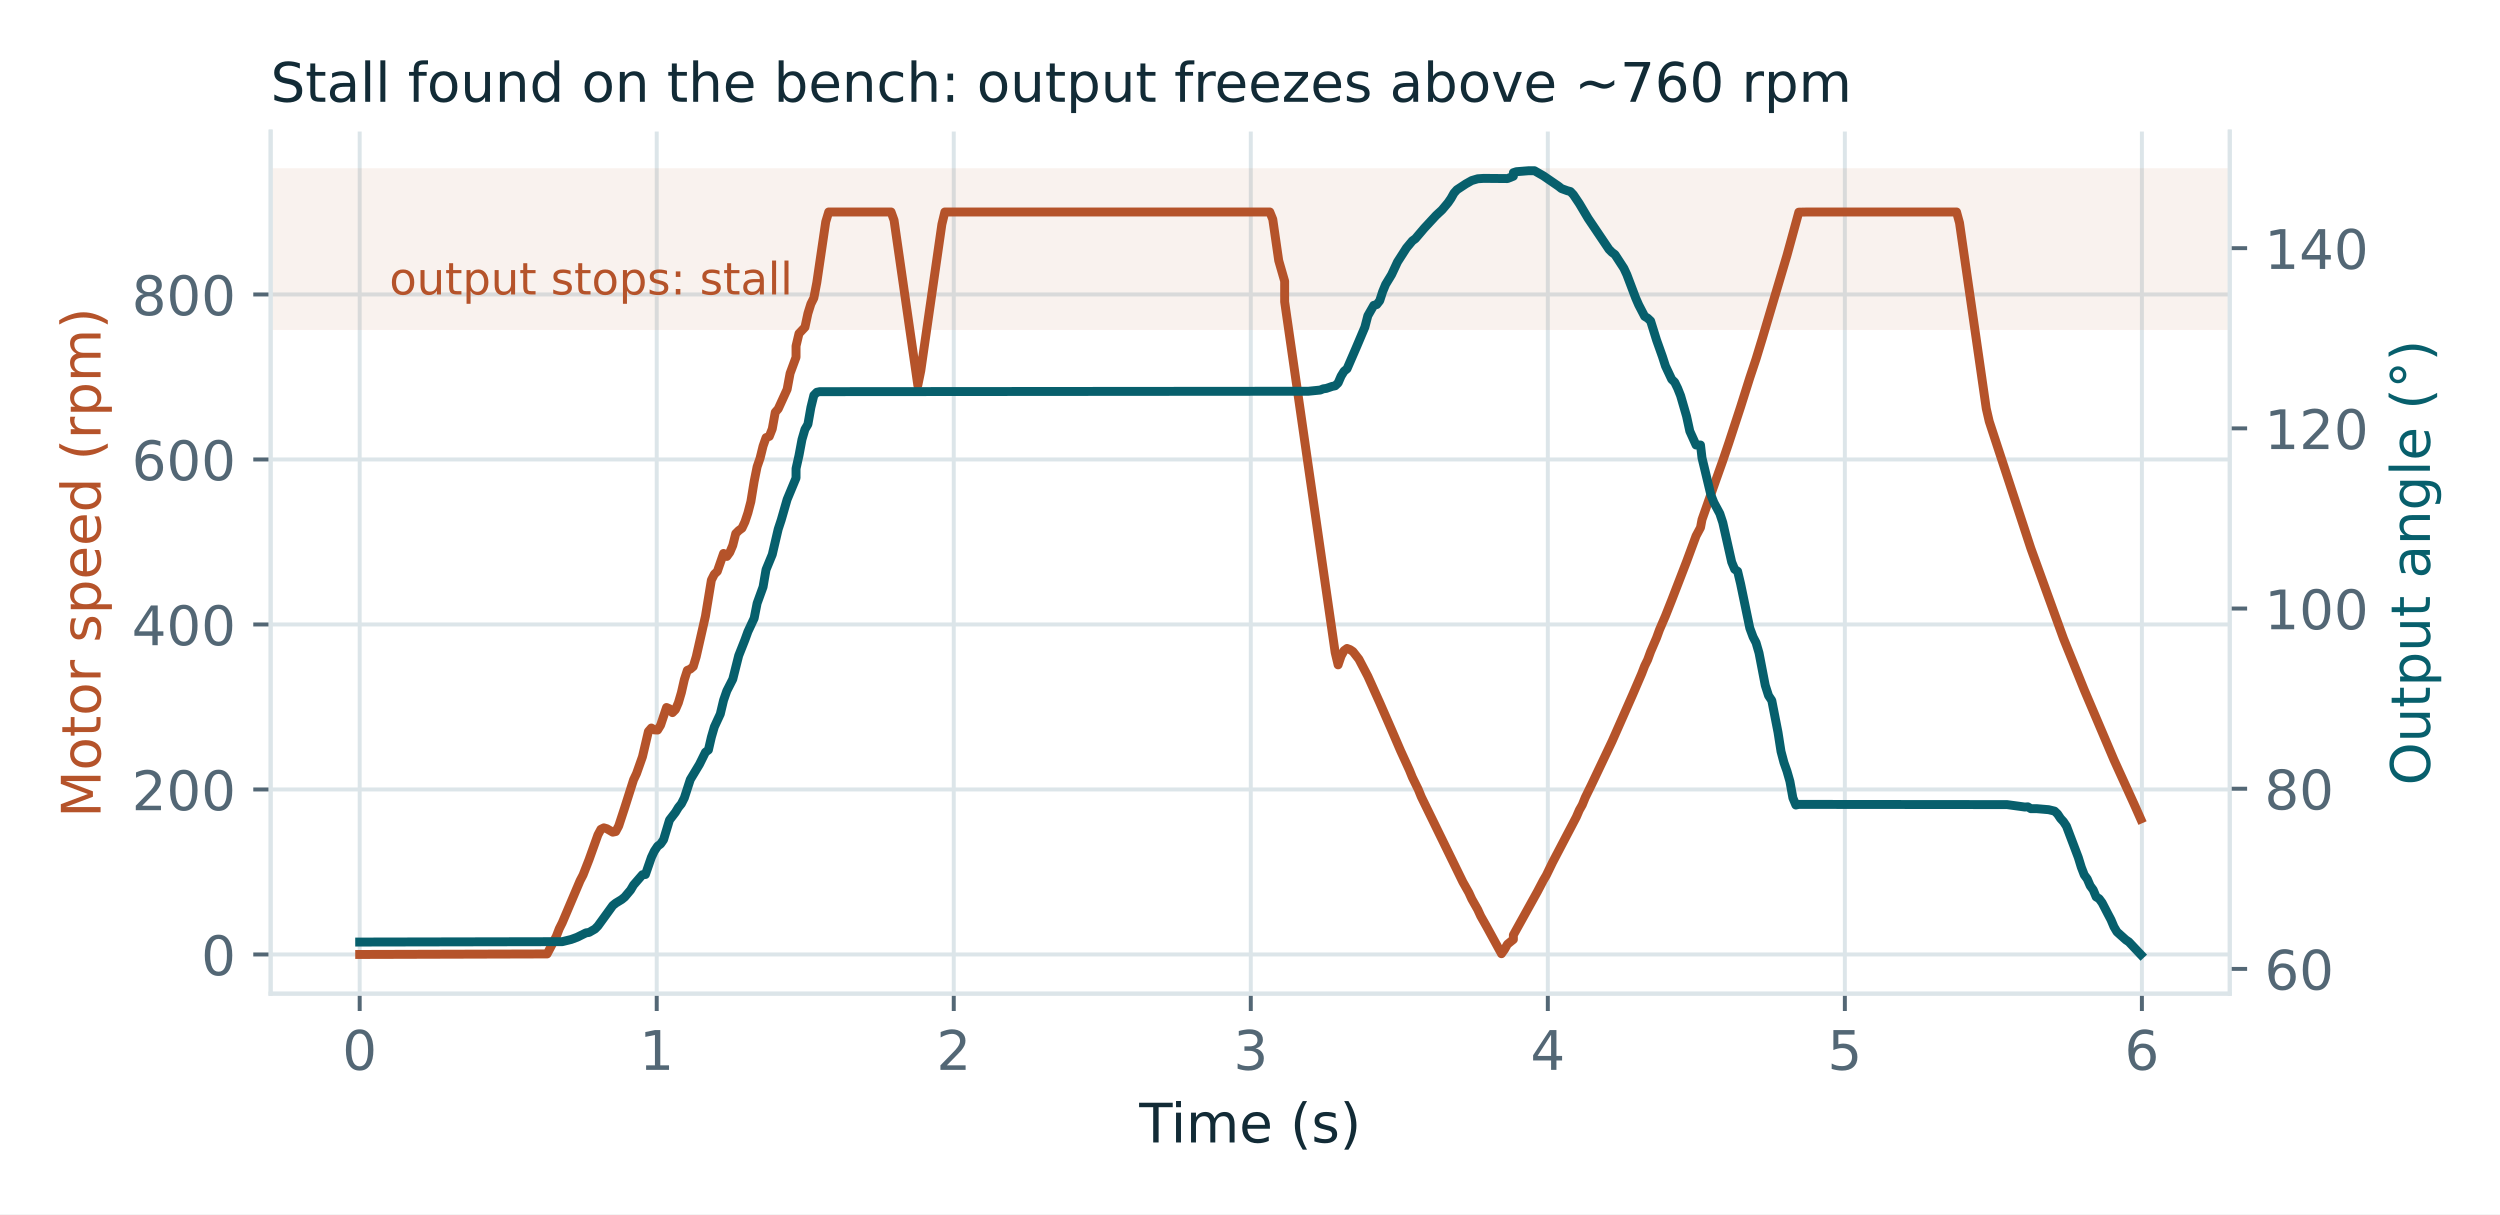
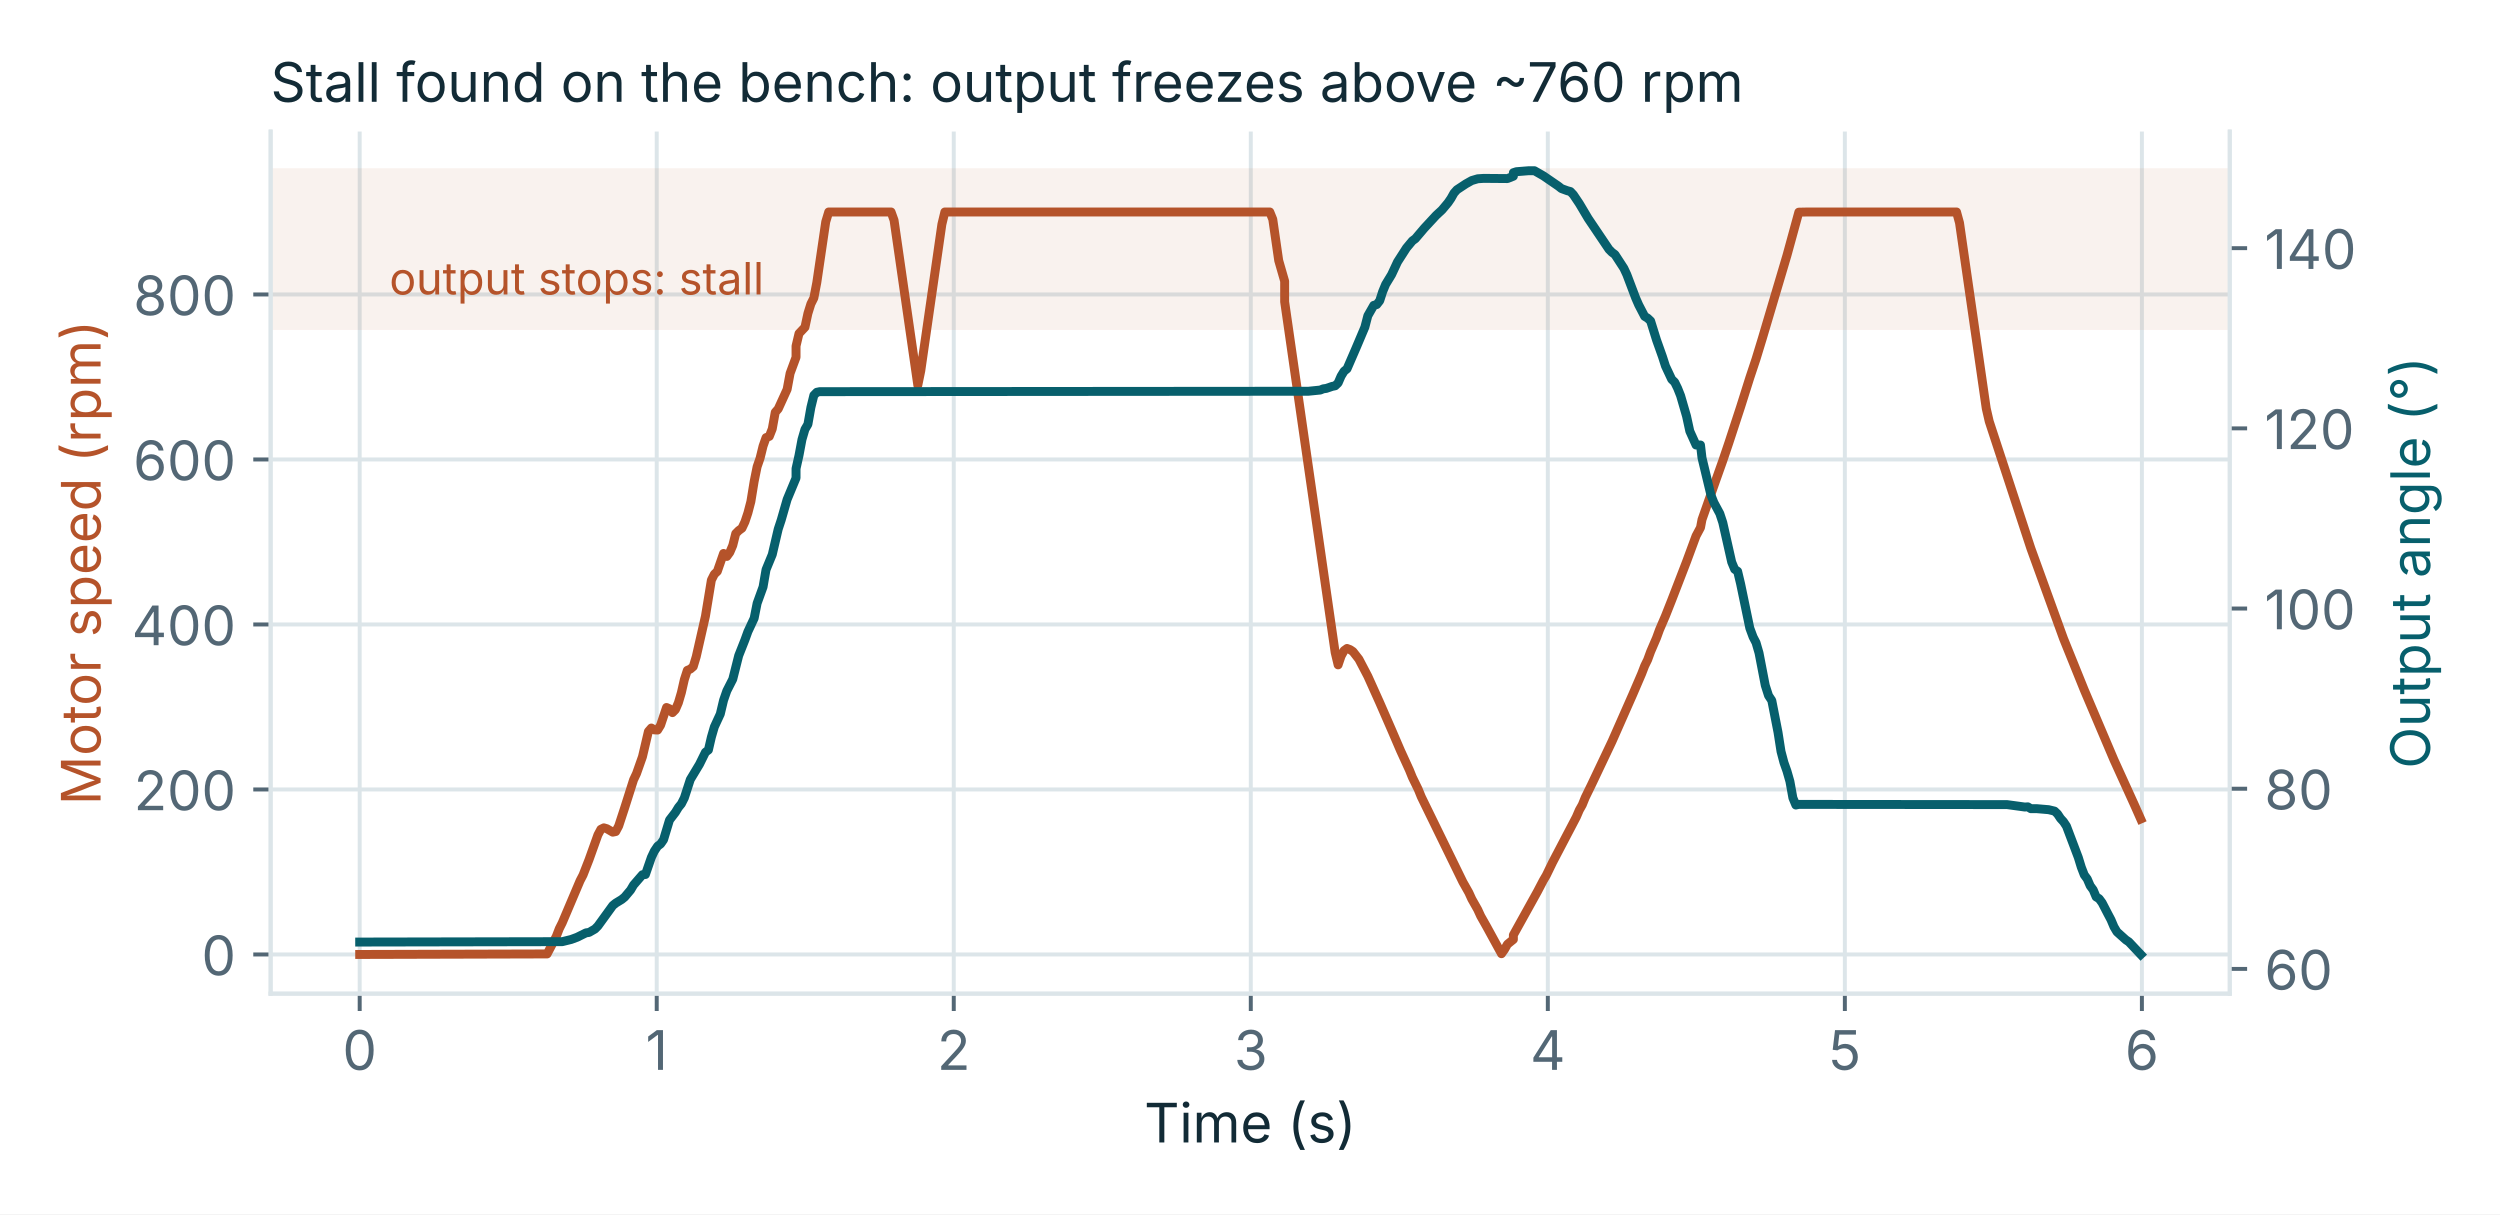
<svg xmlns="http://www.w3.org/2000/svg" xmlns:xlink="http://www.w3.org/1999/xlink" width="504pt" height="244.8pt" viewBox="0 0 504 244.8" version="1.1">
  <defs>
    <style type="text/css">*{stroke-linejoin: round; stroke-linecap: butt}</style>
  </defs>
  <g id="figure_1">
    <g id="patch_1">
      <path d="M 0 244.8  L 504 244.8  L 504 0  L 0 0  z " style="fill: #ffffff" />
    </g>
    <g id="axes_1">
      <g id="patch_2">
        <path d="M 54.56 200.32  L 449.519 200.32  L 449.519 26.52  L 54.56 26.52  z " style="fill: #ffffff" />
      </g>
      <g id="matplotlib.axis_1">
        <g id="xtick_1">
          <g id="line2d_1">
            <path d="M 72.513 200.32  L 72.513 26.52  " clip-path="url(#p0543048dfb)" style="fill: none; stroke: #dce5e9; stroke-width: 0.8; stroke-linecap: square" />
          </g>
          <g id="line2d_2">
            <defs>
              <path id="mf6cb904cad" d="M 0 0  L 0 3.5  " style="stroke: #536775; stroke-width: 0.8" />
            </defs>
            <g>
              <use xlink:href="#mf6cb904cad" x="72.513" y="200.32" style="fill: #536775; stroke: #536775; stroke-width: 0.8" />
            </g>
          </g>
          <g id="text_1">
-             <text style="font-size: 11px; font-family: 'DejaVu Sans'; text-anchor: middle; fill: #536775" x="72.513" y="215.678" transform="rotate(-0 72.51267 215.6783)">0</text>
+             <text style="font-size: 11px; font-family: Inter, -apple-system, 'Segoe UI', Arial, sans-serif; text-anchor: middle; fill: #536775" x="72.513" y="215.678" transform="rotate(-0 72.51267 215.6783)">0</text>
          </g>
        </g>
        <g id="xtick_2">
          <g id="line2d_3">
            <path d="M 132.395 200.32  L 132.395 26.52  " clip-path="url(#p0543048dfb)" style="fill: none; stroke: #dce5e9; stroke-width: 0.8; stroke-linecap: square" />
          </g>
          <g id="line2d_4">
            <g>
              <use xlink:href="#mf6cb904cad" x="132.395" y="200.32" style="fill: #536775; stroke: #536775; stroke-width: 0.8" />
            </g>
          </g>
          <g id="text_2">
-             <text style="font-size: 11px; font-family: 'DejaVu Sans'; text-anchor: middle; fill: #536775" x="132.395" y="215.678" transform="rotate(-0 132.3948 215.6783)">1</text>
+             <text style="font-size: 11px; font-family: Inter, -apple-system, 'Segoe UI', Arial, sans-serif; text-anchor: middle; fill: #536775" x="132.395" y="215.678" transform="rotate(-0 132.3948 215.6783)">1</text>
          </g>
        </g>
        <g id="xtick_3">
          <g id="line2d_5">
            <path d="M 192.277 200.32  L 192.277 26.52  " clip-path="url(#p0543048dfb)" style="fill: none; stroke: #dce5e9; stroke-width: 0.8; stroke-linecap: square" />
          </g>
          <g id="line2d_6">
            <g>
              <use xlink:href="#mf6cb904cad" x="192.277" y="200.32" style="fill: #536775; stroke: #536775; stroke-width: 0.8" />
            </g>
          </g>
          <g id="text_3">
-             <text style="font-size: 11px; font-family: 'DejaVu Sans'; text-anchor: middle; fill: #536775" x="192.277" y="215.678" transform="rotate(-0 192.277 215.6783)">2</text>
+             <text style="font-size: 11px; font-family: Inter, -apple-system, 'Segoe UI', Arial, sans-serif; text-anchor: middle; fill: #536775" x="192.277" y="215.678" transform="rotate(-0 192.277 215.6783)">2</text>
          </g>
        </g>
        <g id="xtick_4">
          <g id="line2d_7">
            <path d="M 252.159 200.32  L 252.159 26.52  " clip-path="url(#p0543048dfb)" style="fill: none; stroke: #dce5e9; stroke-width: 0.8; stroke-linecap: square" />
          </g>
          <g id="line2d_8">
            <g>
              <use xlink:href="#mf6cb904cad" x="252.159" y="200.32" style="fill: #536775; stroke: #536775; stroke-width: 0.8" />
            </g>
          </g>
          <g id="text_4">
-             <text style="font-size: 11px; font-family: 'DejaVu Sans'; text-anchor: middle; fill: #536775" x="252.159" y="215.678" transform="rotate(-0 252.1591 215.6783)">3</text>
+             <text style="font-size: 11px; font-family: Inter, -apple-system, 'Segoe UI', Arial, sans-serif; text-anchor: middle; fill: #536775" x="252.159" y="215.678" transform="rotate(-0 252.1591 215.6783)">3</text>
          </g>
        </g>
        <g id="xtick_5">
          <g id="line2d_9">
            <path d="M 312.041 200.32  L 312.041 26.52  " clip-path="url(#p0543048dfb)" style="fill: none; stroke: #dce5e9; stroke-width: 0.8; stroke-linecap: square" />
          </g>
          <g id="line2d_10">
            <g>
              <use xlink:href="#mf6cb904cad" x="312.041" y="200.32" style="fill: #536775; stroke: #536775; stroke-width: 0.8" />
            </g>
          </g>
          <g id="text_5">
-             <text style="font-size: 11px; font-family: 'DejaVu Sans'; text-anchor: middle; fill: #536775" x="312.041" y="215.678" transform="rotate(-0 312.0413 215.6783)">4</text>
+             <text style="font-size: 11px; font-family: Inter, -apple-system, 'Segoe UI', Arial, sans-serif; text-anchor: middle; fill: #536775" x="312.041" y="215.678" transform="rotate(-0 312.0413 215.6783)">4</text>
          </g>
        </g>
        <g id="xtick_6">
          <g id="line2d_11">
            <path d="M 371.923 200.32  L 371.923 26.52  " clip-path="url(#p0543048dfb)" style="fill: none; stroke: #dce5e9; stroke-width: 0.8; stroke-linecap: square" />
          </g>
          <g id="line2d_12">
            <g>
              <use xlink:href="#mf6cb904cad" x="371.923" y="200.32" style="fill: #536775; stroke: #536775; stroke-width: 0.8" />
            </g>
          </g>
          <g id="text_6">
-             <text style="font-size: 11px; font-family: 'DejaVu Sans'; text-anchor: middle; fill: #536775" x="371.923" y="215.678" transform="rotate(-0 371.9234 215.6783)">5</text>
+             <text style="font-size: 11px; font-family: Inter, -apple-system, 'Segoe UI', Arial, sans-serif; text-anchor: middle; fill: #536775" x="371.923" y="215.678" transform="rotate(-0 371.9234 215.6783)">5</text>
          </g>
        </g>
        <g id="xtick_7">
          <g id="line2d_13">
            <path d="M 431.806 200.32  L 431.806 26.52  " clip-path="url(#p0543048dfb)" style="fill: none; stroke: #dce5e9; stroke-width: 0.8; stroke-linecap: square" />
          </g>
          <g id="line2d_14">
            <g>
              <use xlink:href="#mf6cb904cad" x="431.806" y="200.32" style="fill: #536775; stroke: #536775; stroke-width: 0.8" />
            </g>
          </g>
          <g id="text_7">
-             <text style="font-size: 11px; font-family: 'DejaVu Sans'; text-anchor: middle; fill: #536775" x="431.806" y="215.678" transform="rotate(-0 431.8056 215.6783)">6</text>
+             <text style="font-size: 11px; font-family: Inter, -apple-system, 'Segoe UI', Arial, sans-serif; text-anchor: middle; fill: #536775" x="431.806" y="215.678" transform="rotate(-0 431.8056 215.6783)">6</text>
          </g>
        </g>
        <g id="text_8">
-           <text style="font-size: 11px; font-family: 'DejaVu Sans'; text-anchor: middle; fill: #122b36" x="252.039" y="230.324" transform="rotate(-0 252.0394 230.3242)">Time (s)</text>
+           <text style="font-size: 11px; font-family: Inter, -apple-system, 'Segoe UI', Arial, sans-serif; text-anchor: middle; fill: #122b36" x="252.039" y="230.324" transform="rotate(-0 252.0394 230.3242)">Time (s)</text>
        </g>
      </g>
      <g id="matplotlib.axis_2">
        <g id="ytick_1">
          <g id="line2d_15">
            <path d="M 54.56 192.42  L 449.519 192.42  " clip-path="url(#p0543048dfb)" style="fill: none; stroke: #dce5e9; stroke-width: 0.8; stroke-linecap: square" />
          </g>
          <g id="line2d_16">
            <defs>
              <path id="m2bf76c6641" d="M 0 0  L -3.5 0  " style="stroke: #536775; stroke-width: 0.8" />
            </defs>
            <g>
              <use xlink:href="#m2bf76c6641" x="54.56" y="192.42" style="fill: #536775; stroke: #536775; stroke-width: 0.8" />
            </g>
          </g>
          <g id="text_9">
-             <text style="font-size: 11px; font-family: 'DejaVu Sans'; text-anchor: end; fill: #536775" x="47.56" y="196.599" transform="rotate(-0 47.56 196.5991)">0</text>
+             <text style="font-size: 11px; font-family: Inter, -apple-system, 'Segoe UI', Arial, sans-serif; text-anchor: end; fill: #536775" x="47.56" y="196.599" transform="rotate(-0 47.56 196.5991)">0</text>
          </g>
        </g>
        <g id="ytick_2">
          <g id="line2d_17">
            <path d="M 54.56 159.157  L 449.519 159.157  " clip-path="url(#p0543048dfb)" style="fill: none; stroke: #dce5e9; stroke-width: 0.8; stroke-linecap: square" />
          </g>
          <g id="line2d_18">
            <g>
              <use xlink:href="#m2bf76c6641" x="54.56" y="159.157" style="fill: #536775; stroke: #536775; stroke-width: 0.8" />
            </g>
          </g>
          <g id="text_10">
-             <text style="font-size: 11px; font-family: 'DejaVu Sans'; text-anchor: end; fill: #536775" x="47.56" y="163.336" transform="rotate(-0 47.56 163.336)">200</text>
+             <text style="font-size: 11px; font-family: Inter, -apple-system, 'Segoe UI', Arial, sans-serif; text-anchor: end; fill: #536775" x="47.56" y="163.336" transform="rotate(-0 47.56 163.336)">200</text>
          </g>
        </g>
        <g id="ytick_3">
          <g id="line2d_19">
            <path d="M 54.56 125.894  L 449.519 125.894  " clip-path="url(#p0543048dfb)" style="fill: none; stroke: #dce5e9; stroke-width: 0.8; stroke-linecap: square" />
          </g>
          <g id="line2d_20">
            <g>
              <use xlink:href="#m2bf76c6641" x="54.56" y="125.894" style="fill: #536775; stroke: #536775; stroke-width: 0.8" />
            </g>
          </g>
          <g id="text_11">
-             <text style="font-size: 11px; font-family: 'DejaVu Sans'; text-anchor: end; fill: #536775" x="47.56" y="130.073" transform="rotate(-0 47.56 130.0728)">400</text>
+             <text style="font-size: 11px; font-family: Inter, -apple-system, 'Segoe UI', Arial, sans-serif; text-anchor: end; fill: #536775" x="47.56" y="130.073" transform="rotate(-0 47.56 130.0728)">400</text>
          </g>
        </g>
        <g id="ytick_4">
          <g id="line2d_21">
            <path d="M 54.56 92.631  L 449.519 92.631  " clip-path="url(#p0543048dfb)" style="fill: none; stroke: #dce5e9; stroke-width: 0.8; stroke-linecap: square" />
          </g>
          <g id="line2d_22">
            <g>
              <use xlink:href="#m2bf76c6641" x="54.56" y="92.631" style="fill: #536775; stroke: #536775; stroke-width: 0.8" />
            </g>
          </g>
          <g id="text_12">
-             <text style="font-size: 11px; font-family: 'DejaVu Sans'; text-anchor: end; fill: #536775" x="47.56" y="96.81" transform="rotate(-0 47.56 96.80967)">600</text>
+             <text style="font-size: 11px; font-family: Inter, -apple-system, 'Segoe UI', Arial, sans-serif; text-anchor: end; fill: #536775" x="47.56" y="96.81" transform="rotate(-0 47.56 96.80967)">600</text>
          </g>
        </g>
        <g id="ytick_5">
          <g id="line2d_23">
            <path d="M 54.56 59.367  L 449.519 59.367  " clip-path="url(#p0543048dfb)" style="fill: none; stroke: #dce5e9; stroke-width: 0.8; stroke-linecap: square" />
          </g>
          <g id="line2d_24">
            <g>
              <use xlink:href="#m2bf76c6641" x="54.56" y="59.367" style="fill: #536775; stroke: #536775; stroke-width: 0.8" />
            </g>
          </g>
          <g id="text_13">
-             <text style="font-size: 11px; font-family: 'DejaVu Sans'; text-anchor: end; fill: #536775" x="47.56" y="63.547" transform="rotate(-0 47.56 63.54651)">800</text>
+             <text style="font-size: 11px; font-family: Inter, -apple-system, 'Segoe UI', Arial, sans-serif; text-anchor: end; fill: #536775" x="47.56" y="63.547" transform="rotate(-0 47.56 63.54651)">800</text>
          </g>
        </g>
        <g id="text_14">
-           <text style="font-size: 11px; font-family: 'DejaVu Sans'; text-anchor: middle; fill: #b5532a" x="20.276" y="113.42" transform="rotate(-90 20.27609 113.42)">Motor speed (rpm)</text>
+           <text style="font-size: 11px; font-family: Inter, -apple-system, 'Segoe UI', Arial, sans-serif; text-anchor: middle; fill: #b5532a" x="20.276" y="113.42" transform="rotate(-90 20.27609 113.42)">Motor speed (rpm)</text>
        </g>
      </g>
      <g id="patch_3">
        <path d="M 54.56 66.02  L 449.519 66.02  L 449.519 34.42  L 54.56 34.42  z " clip-path="url(#p0543048dfb)" style="fill: #b5532a; opacity: 0.08; stroke: #b5532a; stroke-linejoin: miter" />
      </g>
      <g id="line2d_25">
        <path d="M 72.513 192.42  L 110.298 192.312  L 112.155 188.769  L 112.753 187.216  L 113.352 186.019  L 116.945 177.545  L 117.544 176.394  L 118.742 173.329  L 120.538 168.313  L 121.137 167.19  L 121.736 166.894  L 122.335 167.068  L 123.532 167.764  L 124.131 167.641  L 124.73 166.511  L 125.928 162.861  L 127.724 157.214  L 128.323 155.947  L 129.52 152.552  L 130.718 147.462  L 131.317 146.771  L 131.916 147.141  L 132.574 147.174  L 133.173 146.198  L 134.371 142.63  L 134.97 142.894  L 135.569 143.663  L 136.167 143.062  L 136.766 141.66  L 137.365 139.628  L 137.964 137.004  L 138.563 135.146  L 139.162 134.891  L 139.76 134.381  L 140.359 132.39  L 142.216 124.226  L 143.413 116.946  L 144.012 115.757  L 144.611 115.19  L 145.868 111.576  L 146.527 112.179  L 147.126 111.359  L 147.725 109.952  L 148.323 107.571  L 148.922 106.969  L 149.581 106.481  L 150.18 105.202  L 150.779 103.401  L 151.377 101.106  L 152.036 97.056  L 152.635 94.094  L 153.234 92.359  L 153.833 89.928  L 154.431 88.23  L 155.09 87.975  L 155.689 86.452  L 156.288 83.116  L 156.887 82.435  L 158.683 78.494  L 159.282 75.27  L 160.48 72.024  L 160.48 69.765  L 161.078 67.242  L 162.276 65.972  L 162.875 63.188  L 163.474 61.268  L 164.072 60.076  L 164.671 56.939  L 166.468 44.718  L 167.067 42.736  L 179.642 42.736  L 180.241 44.399  L 185.031 77.662  L 185.63 74.74  L 189.882 45.219  L 190.481 42.736  L 255.992 42.736  L 256.59 44.213  L 257.788 52.528  L 258.986 56.686  L 258.986 60.843  L 269.166 131.528  L 269.764 134.035  L 270.363 132.269  L 270.962 131.166  L 271.561 130.73  L 272.16 130.958  L 272.759 131.354  L 273.956 132.892  L 275.753 136.322  L 278.148 141.644  L 280.543 147.132  L 282.34 151.312  L 284.136 155.24  L 284.735 156.717  L 285.933 159.17  L 286.532 160.645  L 287.729 163.099  L 294.915 177.817  L 296.113 179.938  L 296.711 181.249  L 297.909 183.369  L 298.508 184.678  L 299.706 186.799  L 302.7 192.267  L 303.299 191.429  L 303.897 190.369  L 305.095 189.393  L 305.095 188.498  L 309.945 179.755  L 311.143 177.468  L 311.742 176.449  L 312.999 173.854  L 314.197 171.567  L 317.79 164.707  L 318.389 163.315  L 318.988 162.254  L 319.586 160.778  L 320.784 158.325  L 324.976 149.489  L 329.168 139.989  L 330.964 135.809  L 331.563 134.251  L 332.162 133.024  L 332.761 131.382  L 333.958 128.596  L 334.557 126.953  L 335.755 124.167  L 337.012 120.987  L 340.006 113.232  L 341.922 108.043  L 342.821 106.358  L 343.12 104.758  L 346.114 96.253  L 347.312 92.883  L 348.51 89.347  L 350.905 82.028  L 352.761 76.15  L 354.019 72.368  L 355.276 68.252  L 360.246 51.506  L 362.642 42.772  L 364.438 42.736  L 394.439 42.736  L 395.038 44.931  L 400.427 82.352  L 401.026 84.952  L 409.41 110.526  L 415.997 128.719  L 420.188 139.096  L 426.177 153.194  L 430.368 162.405  L 431.566 165.109  L 431.566 165.109  " clip-path="url(#p0543048dfb)" style="fill: none; stroke: #b5532a; stroke-width: 1.8; stroke-linecap: square" />
      </g>
      <g id="patch_4">
        <path d="M 54.56 200.32  L 54.56 26.52  " style="fill: none; stroke: #dce5e9; stroke-width: 0.8; stroke-linejoin: miter; stroke-linecap: square" />
      </g>
      <g id="patch_5">
        <path d="M 449.519 200.32  L 449.519 26.52  " style="fill: none; stroke: #dce5e9; stroke-width: 0.8; stroke-linejoin: miter; stroke-linecap: square" />
      </g>
      <g id="patch_6">
        <path d="M 54.56 200.32  L 449.519 200.32  " style="fill: none; stroke: #dce5e9; stroke-width: 0.8; stroke-linejoin: miter; stroke-linecap: square" />
      </g>
      <g id="text_15">
-         <text style="font-size: 9px; font-family: 'DejaVu Sans'; text-anchor: start; fill: #b5532a" x="78.501" y="59.367" transform="rotate(-0 78.50089 59.36737)">output stops: stall</text>
+         <text style="font-size: 9px; font-family: Inter, -apple-system, 'Segoe UI', Arial, sans-serif; text-anchor: start; fill: #b5532a" x="78.501" y="59.367" transform="rotate(-0 78.50089 59.36737)">output stops: stall</text>
      </g>
      <g id="text_16">
-         <text style="font-size: 11px; font-family: 'DejaVu Sans'; text-anchor: start; fill: #122b36" x="54.56" y="20.52" transform="rotate(-0 54.56 20.52)">Stall found on the bench: output freezes above ~760 rpm</text>
+         <text style="font-size: 11px; font-family: Inter, -apple-system, 'Segoe UI', Arial, sans-serif; text-anchor: start; fill: #122b36" x="54.56" y="20.52" transform="rotate(-0 54.56 20.52)">Stall found on the bench: output freezes above ~760 rpm</text>
      </g>
    </g>
    <g id="axes_2">
      <g id="matplotlib.axis_3">
        <g id="ytick_6">
          <g id="line2d_26">
            <defs>
              <path id="m7ef8917579" d="M 0 0  L 3.5 0  " style="stroke: #536775; stroke-width: 0.8" />
            </defs>
            <g>
              <use xlink:href="#m7ef8917579" x="449.519" y="195.332" style="fill: #536775; stroke: #536775; stroke-width: 0.8" />
            </g>
          </g>
          <g id="text_17">
-             <text style="font-size: 11px; font-family: 'DejaVu Sans'; text-anchor: start; fill: #536775" x="456.519" y="199.511" transform="rotate(-0 456.5188 199.5111)">60</text>
+             <text style="font-size: 11px; font-family: Inter, -apple-system, 'Segoe UI', Arial, sans-serif; text-anchor: start; fill: #536775" x="456.519" y="199.511" transform="rotate(-0 456.5188 199.5111)">60</text>
          </g>
        </g>
        <g id="ytick_7">
          <g id="line2d_27">
            <g>
              <use xlink:href="#m7ef8917579" x="449.519" y="159.007" style="fill: #536775; stroke: #536775; stroke-width: 0.8" />
            </g>
          </g>
          <g id="text_18">
-             <text style="font-size: 11px; font-family: 'DejaVu Sans'; text-anchor: start; fill: #536775" x="456.519" y="163.186" transform="rotate(-0 456.5188 163.1863)">80</text>
+             <text style="font-size: 11px; font-family: Inter, -apple-system, 'Segoe UI', Arial, sans-serif; text-anchor: start; fill: #536775" x="456.519" y="163.186" transform="rotate(-0 456.5188 163.1863)">80</text>
          </g>
        </g>
        <g id="ytick_8">
          <g id="line2d_28">
            <g>
              <use xlink:href="#m7ef8917579" x="449.519" y="122.682" style="fill: #536775; stroke: #536775; stroke-width: 0.8" />
            </g>
          </g>
          <g id="text_19">
-             <text style="font-size: 11px; font-family: 'DejaVu Sans'; text-anchor: start; fill: #536775" x="456.519" y="126.861" transform="rotate(-0 456.5188 126.8614)">100</text>
+             <text style="font-size: 11px; font-family: Inter, -apple-system, 'Segoe UI', Arial, sans-serif; text-anchor: start; fill: #536775" x="456.519" y="126.861" transform="rotate(-0 456.5188 126.8614)">100</text>
          </g>
        </g>
        <g id="ytick_9">
          <g id="line2d_29">
            <g>
              <use xlink:href="#m7ef8917579" x="449.519" y="86.357" style="fill: #536775; stroke: #536775; stroke-width: 0.8" />
            </g>
          </g>
          <g id="text_20">
-             <text style="font-size: 11px; font-family: 'DejaVu Sans'; text-anchor: start; fill: #536775" x="456.519" y="90.537" transform="rotate(-0 456.5188 90.53659)">120</text>
+             <text style="font-size: 11px; font-family: Inter, -apple-system, 'Segoe UI', Arial, sans-serif; text-anchor: start; fill: #536775" x="456.519" y="90.537" transform="rotate(-0 456.5188 90.53659)">120</text>
          </g>
        </g>
        <g id="ytick_10">
          <g id="line2d_30">
            <g>
              <use xlink:href="#m7ef8917579" x="449.519" y="50.033" style="fill: #536775; stroke: #536775; stroke-width: 0.8" />
            </g>
          </g>
          <g id="text_21">
-             <text style="font-size: 11px; font-family: 'DejaVu Sans'; text-anchor: start; fill: #536775" x="456.519" y="54.212" transform="rotate(-0 456.5188 54.21174)">140</text>
+             <text style="font-size: 11px; font-family: Inter, -apple-system, 'Segoe UI', Arial, sans-serif; text-anchor: start; fill: #536775" x="456.519" y="54.212" transform="rotate(-0 456.5188 54.21174)">140</text>
          </g>
        </g>
        <g id="text_22">
-           <text style="font-size: 11px; font-family: 'DejaVu Sans'; text-anchor: middle; fill: #075f6c" x="489.873" y="113.42" transform="rotate(-90 489.8733 113.42)">Output angle (°)</text>
+           <text style="font-size: 11px; font-family: Inter, -apple-system, 'Segoe UI', Arial, sans-serif; text-anchor: middle; fill: #075f6c" x="489.873" y="113.42" transform="rotate(-90 489.8733 113.42)">Output angle (°)</text>
        </g>
      </g>
      <g id="line2d_31">
        <path d="M 72.513 189.919  L 113.352 189.839  L 115.149 189.395  L 116.346 188.95  L 118.143 188.062  L 118.742 187.981  L 119.939 187.294  L 120.538 186.687  L 123.532 182.556  L 124.131 182.07  L 125.329 181.339  L 125.928 180.853  L 127.125 179.431  L 127.724 178.416  L 129.52 176.341  L 130.119 176.3  L 131.317 172.838  L 131.916 171.574  L 132.574 170.594  L 133.173 170.145  L 133.772 169.287  L 134.97 165.321  L 136.167 163.765  L 136.766 162.781  L 137.365 162.044  L 137.964 160.855  L 139.162 157.16  L 141.018 154.077  L 142.216 151.65  L 142.814 151.197  L 143.413 148.602  L 144.012 146.542  L 145.21 143.943  L 145.868 141.178  L 146.527 139.279  L 147.725 136.924  L 148.922 132.171  L 150.18 128.988  L 150.779 127.334  L 152.036 124.645  L 152.635 121.627  L 153.833 118.319  L 154.431 114.846  L 155.689 111.789  L 156.887 106.669  L 157.485 104.854  L 158.683 100.691  L 160.48 96.369  L 160.48 94.478  L 161.078 91.808  L 161.677 88.608  L 162.276 86.56  L 162.875 85.537  L 163.474 82.142  L 164.072 79.693  L 164.671 79.081  L 165.27 78.958  L 263.776 78.877  L 266.172 78.632  L 266.77 78.388  L 267.369 78.306  L 268.567 77.898  L 269.166 77.776  L 269.764 77.206  L 270.363 75.821  L 270.962 74.844  L 271.561 74.356  L 273.357 70.213  L 275.154 65.96  L 275.753 63.657  L 276.95 61.559  L 277.549 61.398  L 278.148 60.632  L 278.747 58.779  L 279.346 57.332  L 280.543 55.363  L 281.741 52.797  L 283.537 49.996  L 284.735 48.558  L 285.334 48.119  L 287.13 46.005  L 289.526 43.417  L 290.723 42.304  L 291.921 40.874  L 292.52 40.001  L 293.119 38.93  L 293.717 38.257  L 295.514 37.069  L 296.711 36.396  L 297.909 36.04  L 299.107 35.961  L 303.897 36.001  L 305.095 35.526  L 305.095 34.815  L 305.694 34.618  L 308.149 34.42  L 309.347 34.42  L 311.143 35.447  L 314.197 37.544  L 314.796 38.019  L 315.994 38.455  L 316.592 38.614  L 317.191 39.248  L 318.389 41.033  L 320.185 44.054  L 324.377 50.276  L 324.976 50.876  L 325.575 51.316  L 327.371 54.08  L 327.97 55.363  L 329.766 60.108  L 330.365 61.478  L 331.563 63.778  L 332.162 64.142  L 332.761 64.707  L 333.958 68.551  L 335.156 71.918  L 335.755 73.787  L 337.012 76.473  L 337.611 77.043  L 338.21 78.265  L 338.809 79.774  L 340.006 83.9  L 340.665 86.928  L 341.922 89.715  L 342.821 89.715  L 343.12 92.301  L 344.917 99.785  L 345.515 101.309  L 346.713 103.535  L 347.312 105.349  L 349.108 113.317  L 349.707 114.764  L 350.306 115.177  L 350.905 117.699  L 352.761 126.63  L 353.42 128.409  L 354.019 129.567  L 354.618 131.634  L 355.875 138.164  L 356.534 140.229  L 357.192 141.22  L 358.45 147.655  L 359.049 151.485  L 359.648 153.749  L 360.246 155.434  L 360.845 157.53  L 361.444 160.855  L 362.043 162.29  L 362.642 162.167  L 404.619 162.208  L 408.212 162.7  L 408.811 162.659  L 409.41 163.027  L 410.607 163.027  L 413.003 163.232  L 414.2 163.519  L 414.799 164.092  L 415.398 164.993  L 415.997 165.648  L 416.596 166.548  L 418.991 172.879  L 419.59 174.835  L 420.188 176.382  L 420.787 177.196  L 421.386 178.578  L 421.985 179.391  L 422.584 180.812  L 423.183 181.177  L 423.781 181.989  L 424.979 184.299  L 425.578 185.433  L 426.177 186.849  L 426.776 187.86  L 428.572 189.475  L 429.171 189.879  L 431.566 192.42  L 431.566 192.42  " clip-path="url(#p0543048dfb)" style="fill: none; stroke: #075f6c; stroke-width: 1.8; stroke-linecap: square" />
      </g>
      <g id="patch_7">
        <path d="M 54.56 200.32  L 54.56 26.52  " style="fill: none; stroke: #dce5e9; stroke-width: 0.8; stroke-linejoin: miter; stroke-linecap: square" />
      </g>
      <g id="patch_8">
        <path d="M 449.519 200.32  L 449.519 26.52  " style="fill: none; stroke: #dce5e9; stroke-width: 0.8; stroke-linejoin: miter; stroke-linecap: square" />
      </g>
      <g id="patch_9">
        <path d="M 54.56 200.32  L 449.519 200.32  " style="fill: none; stroke: #dce5e9; stroke-width: 0.8; stroke-linejoin: miter; stroke-linecap: square" />
      </g>
    </g>
  </g>
  <defs>
    <clipPath id="p0543048dfb">
      <rect x="54.56" y="26.52" width="394.959" height="173.8" />
    </clipPath>
  </defs>
</svg>
